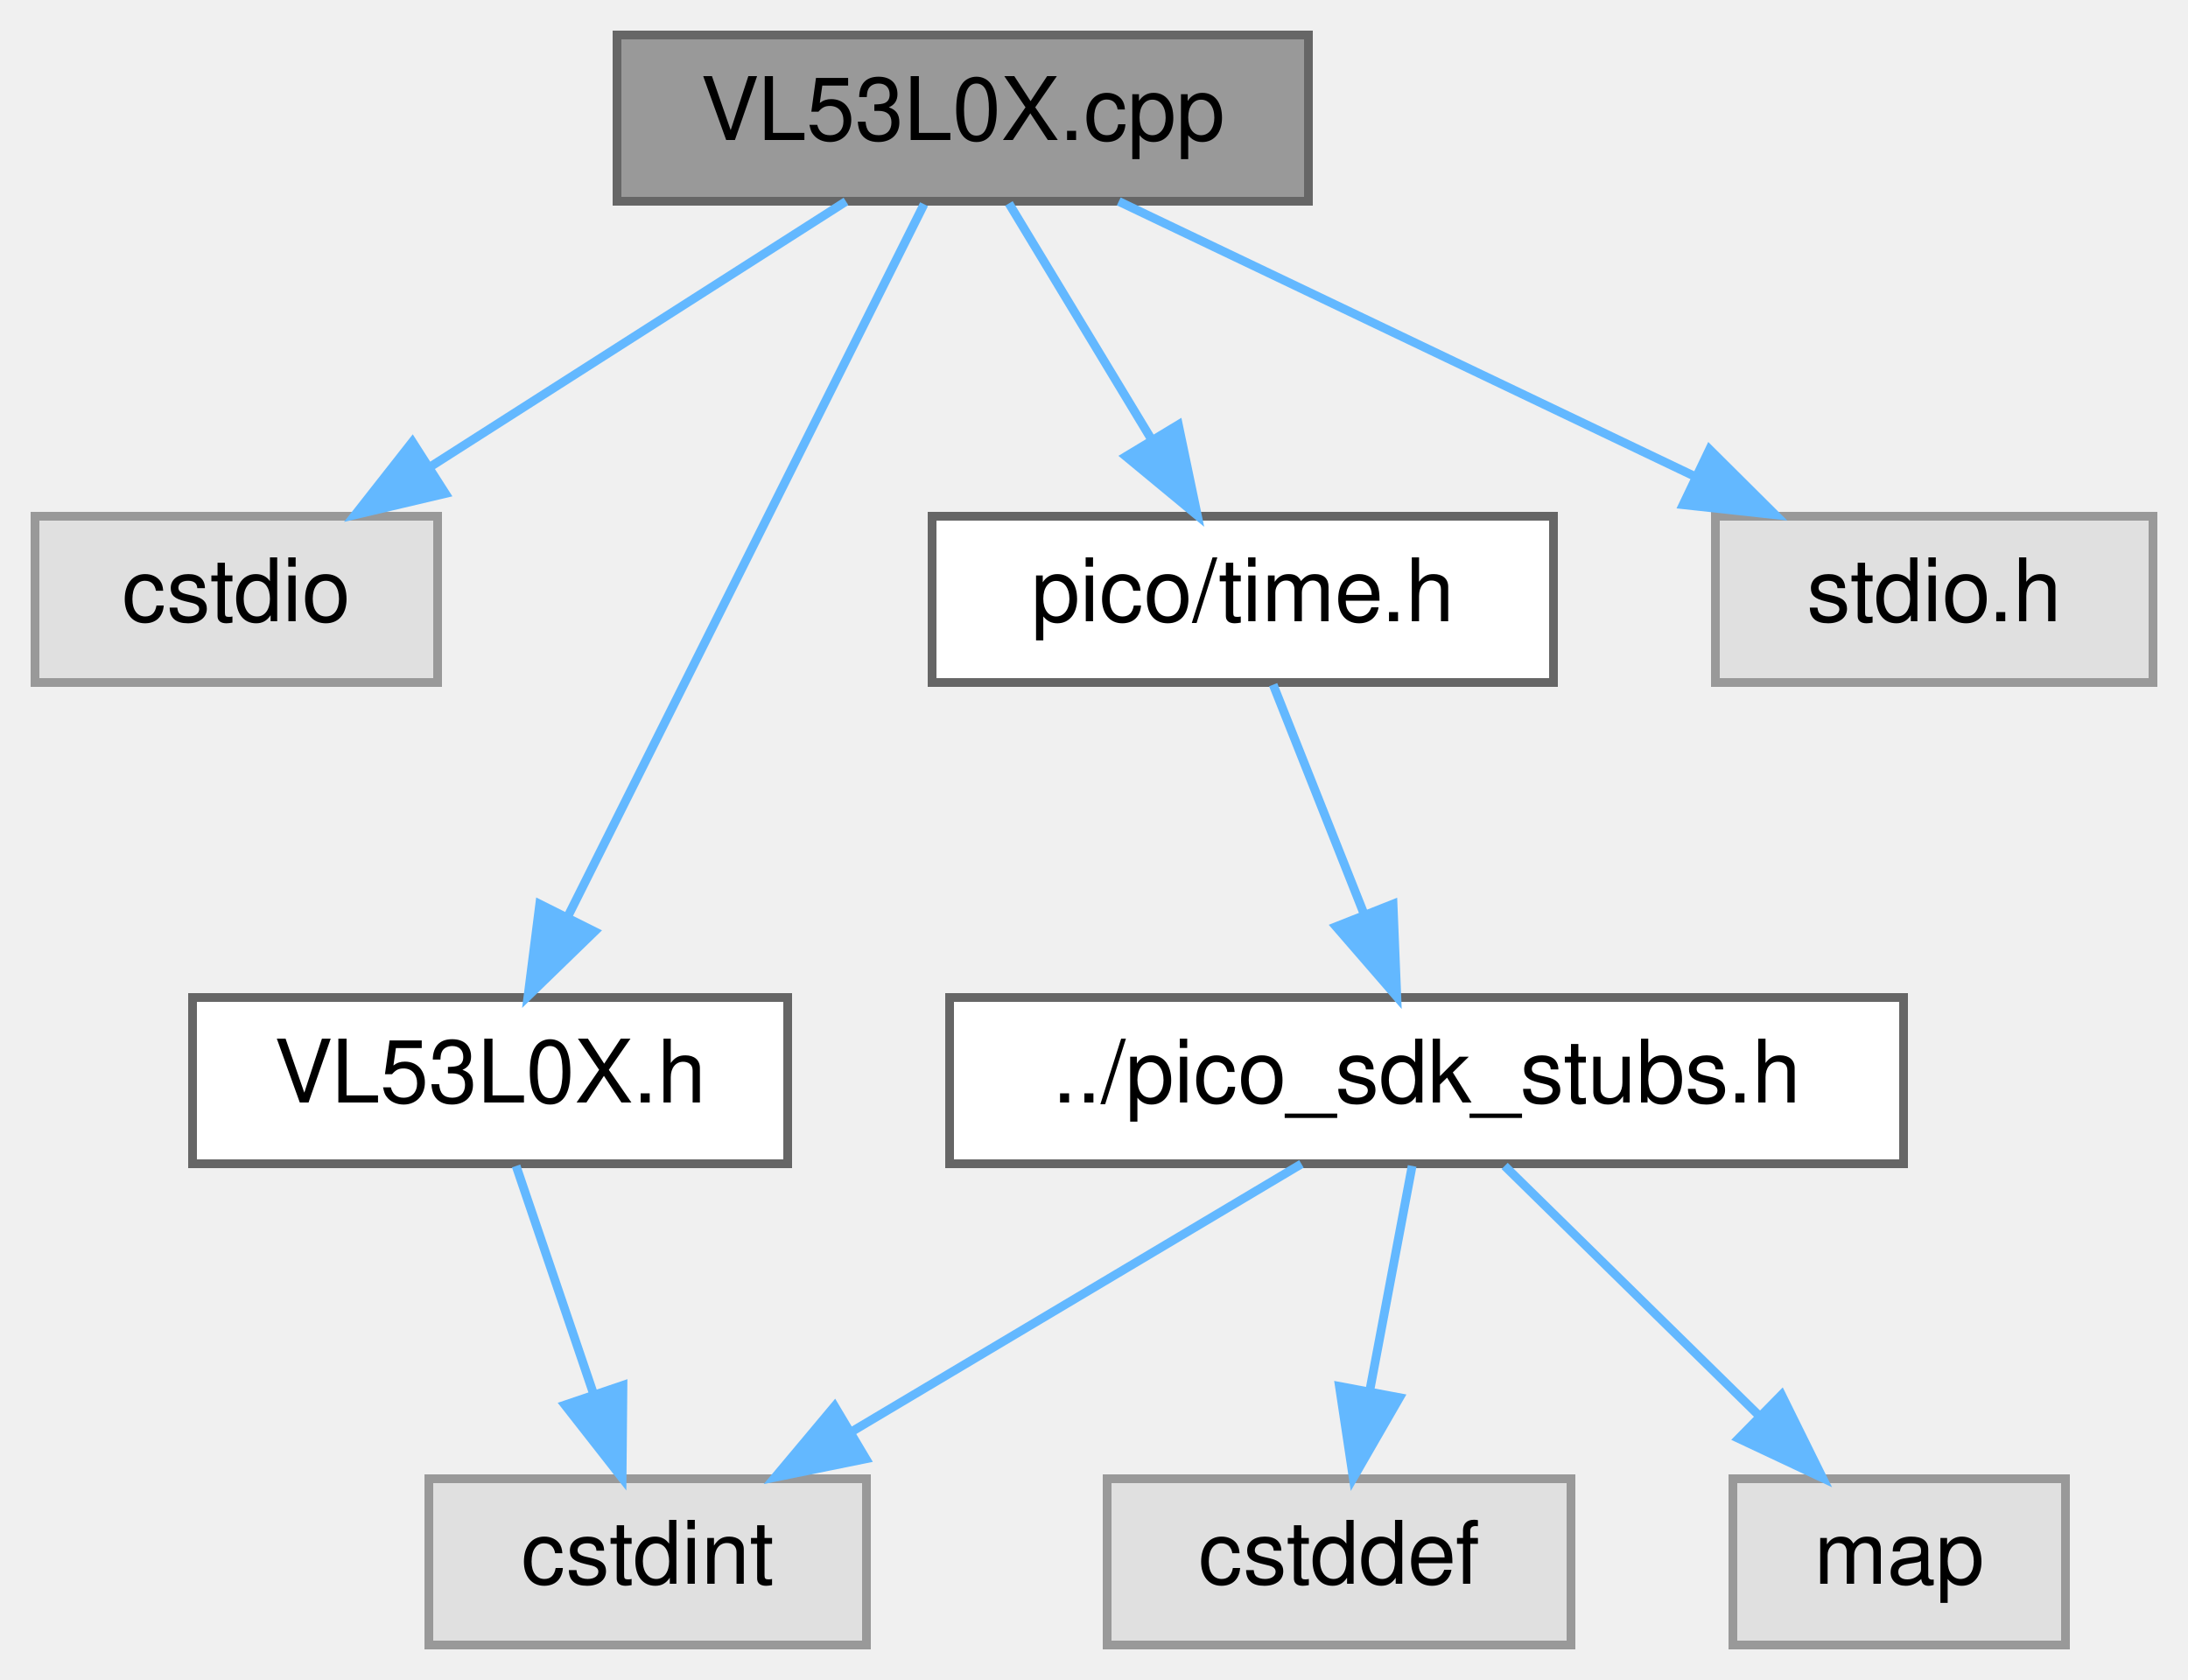
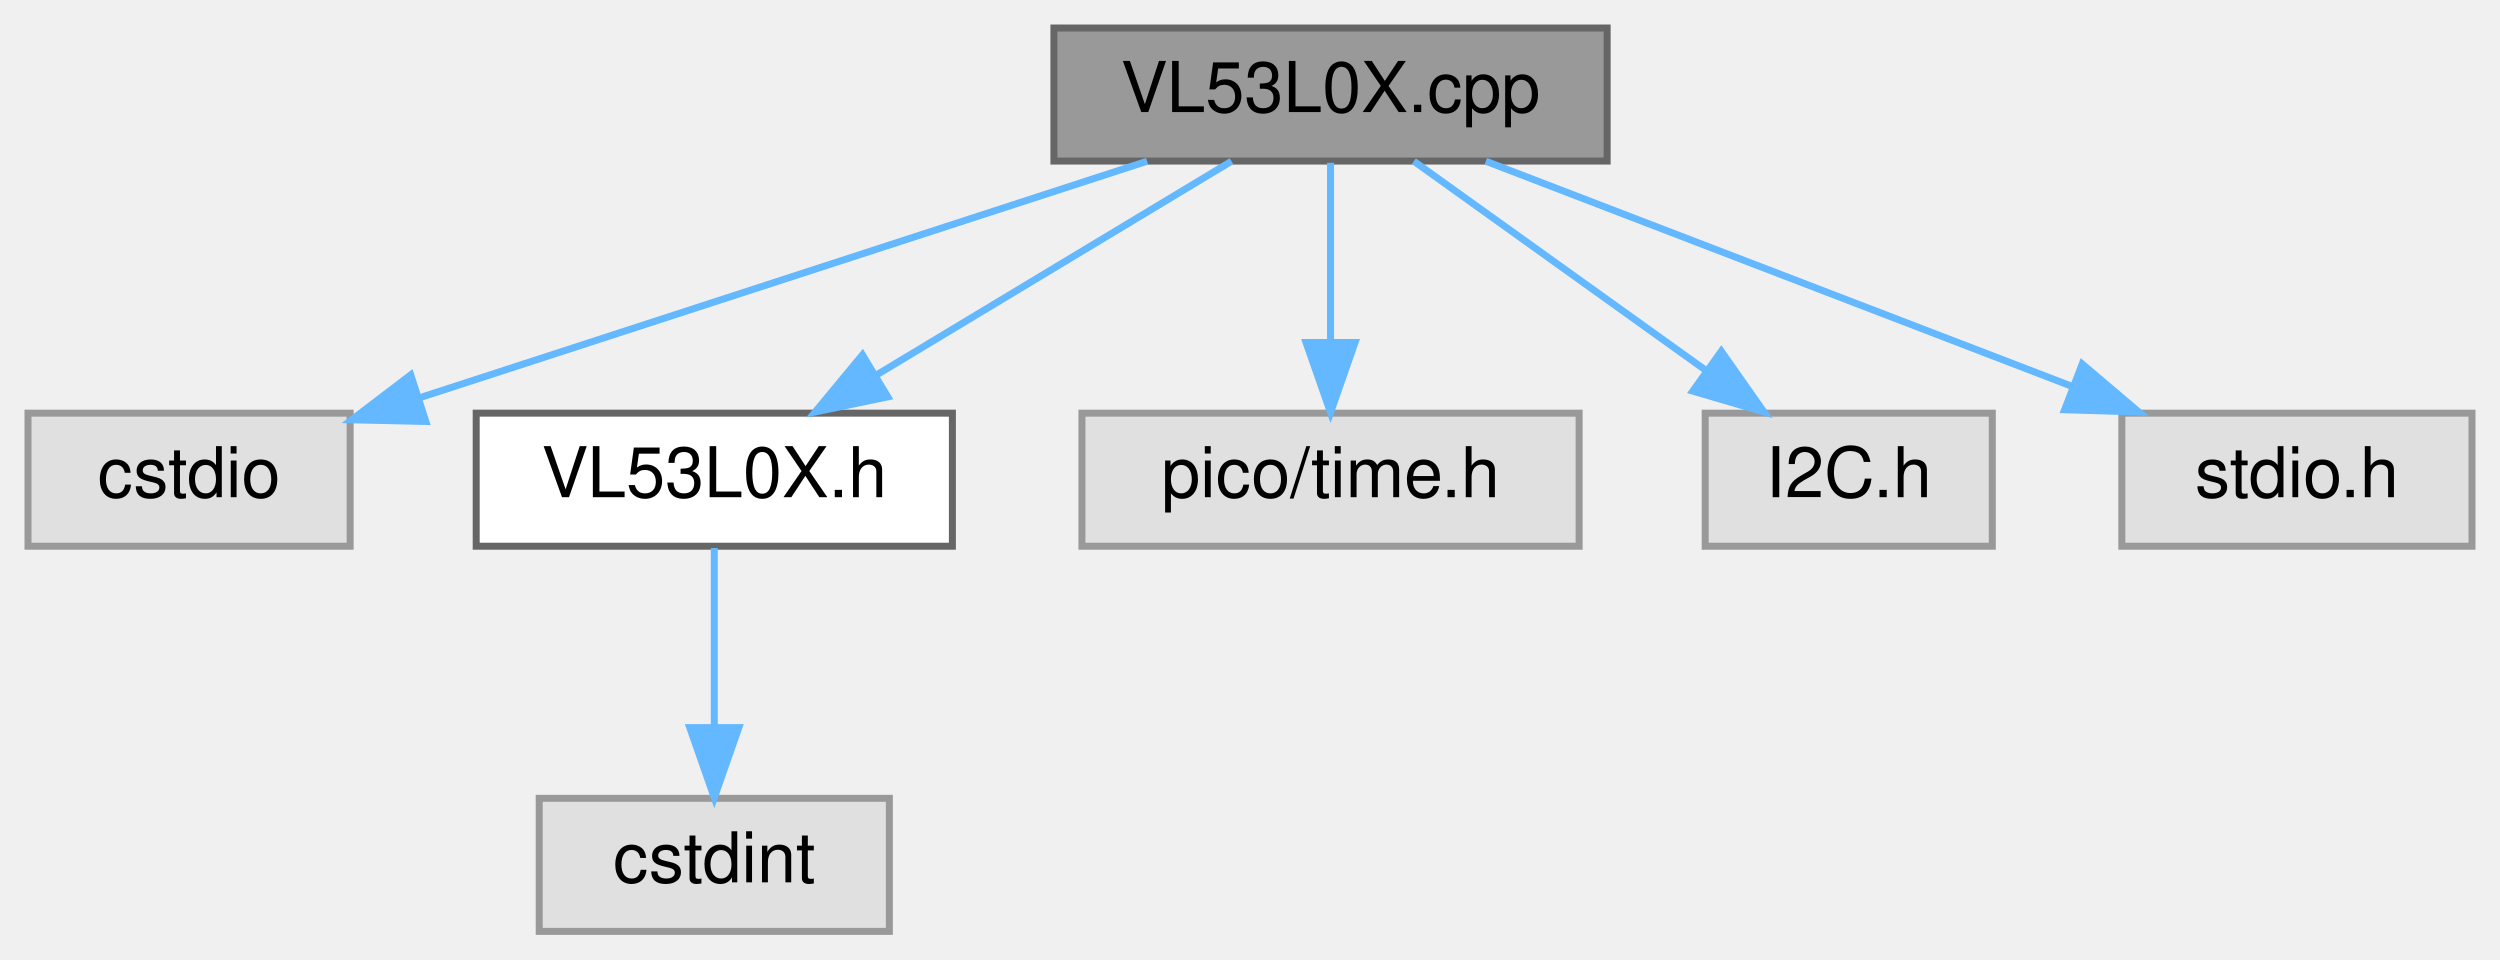
- <svg xmlns="http://www.w3.org/2000/svg" xmlns:xlink="http://www.w3.org/1999/xlink" width="250pt" height="192pt" viewBox="0.00 0.00 250.00 192.00">
-   <g id="graph0" class="graph" transform="scale(1 1) rotate(0) translate(4 188)">
+ <svg xmlns="http://www.w3.org/2000/svg" xmlns:xlink="http://www.w3.org/1999/xlink" width="357pt" height="137pt" viewBox="0.00 0.00 357.00 137.00">
+   <g id="graph0" class="graph" transform="scale(1 1) rotate(0) translate(4 133)">
    <g id="Node000001" class="node">
      <g id="a_Node000001">
        <a xlink:title="Implementação da classe VL53L0X para RP2040.">
-           <polygon fill="#999999" stroke="#666666" points="145.5,-184 66.5,-184 66.5,-165 145.5,-165 145.5,-184" />
-           <text text-anchor="middle" x="106" y="-172" font-family="Helvetica,sans-Serif" font-size="10.00">VL53L0X.cpp</text>
+           <polygon fill="#999999" stroke="#666666" points="225.5,-129 146.5,-129 146.5,-110 225.5,-110 225.5,-129" />
+           <text text-anchor="middle" x="186" y="-117" font-family="Helvetica,sans-Serif" font-size="10.00">VL53L0X.cpp</text>
        </a>
      </g>
    </g>
    <g id="Node000002" class="node">
      <g id="a_Node000002">
        <a xlink:title=" ">
-           <polygon fill="#e0e0e0" stroke="#999999" points="46,-129 0,-129 0,-110 46,-110 46,-129" />
-           <text text-anchor="middle" x="23" y="-117" font-family="Helvetica,sans-Serif" font-size="10.00">cstdio</text>
+           <polygon fill="#e0e0e0" stroke="#999999" points="46,-74 0,-74 0,-55 46,-55 46,-74" />
+           <text text-anchor="middle" x="23" y="-62" font-family="Helvetica,sans-Serif" font-size="10.00">cstdio</text>
        </a>
      </g>
    </g>
    <g id="edge1_Node000001_Node000002" class="edge">
      <g id="a_edge1_Node000001_Node000002">
        <a xlink:title=" ">
-           <path fill="none" stroke="#63b8ff" d="M92.66,-164.98C79.91,-156.84 60.45,-144.41 45.33,-134.76" />
-           <polygon fill="#63b8ff" stroke="#63b8ff" points="46.89,-131.6 36.58,-129.17 43.12,-137.5 46.89,-131.6" />
+           <path fill="none" stroke="#63b8ff" d="M159.81,-109.98C131.59,-100.81 86.63,-86.19 56.01,-76.23" />
+           <polygon fill="#63b8ff" stroke="#63b8ff" points="56.81,-72.81 46.22,-73.05 54.65,-79.47 56.81,-72.81" />
        </a>
      </g>
    </g>
    <g id="Node000003" class="node">
      <g id="a_Node000003">
        <a xlink:href="VL53L0X_8h.html" target="_top" xlink:title="Interface C++ para o sensor de distância VL53L0X (Time-of-Flight) no RP2040.">
-           <polygon fill="white" stroke="#666666" points="86,-74 18,-74 18,-55 86,-55 86,-74" />
-           <text text-anchor="middle" x="52" y="-62" font-family="Helvetica,sans-Serif" font-size="10.00">VL53L0X.h</text>
+           <polygon fill="white" stroke="#666666" points="132,-74 64,-74 64,-55 132,-55 132,-74" />
+           <text text-anchor="middle" x="98" y="-62" font-family="Helvetica,sans-Serif" font-size="10.00">VL53L0X.h</text>
        </a>
      </g>
    </g>
    <g id="edge2_Node000001_Node000003" class="edge">
      <g id="a_edge2_Node000001_Node000003">
        <a xlink:title=" ">
-           <path fill="none" stroke="#63b8ff" d="M101.58,-164.66C92.72,-146.93 72.61,-106.73 60.91,-83.32" />
-           <polygon fill="#63b8ff" stroke="#63b8ff" points="63.93,-81.54 56.33,-74.16 57.67,-84.67 63.93,-81.54" />
+           <path fill="none" stroke="#63b8ff" d="M171.86,-109.98C158.21,-101.77 137.31,-89.18 121.22,-79.49" />
+           <polygon fill="#63b8ff" stroke="#63b8ff" points="122.77,-76.33 112.4,-74.17 119.16,-82.33 122.77,-76.33" />
        </a>
      </g>
    </g>
    <g id="Node000005" class="node">
      <g id="a_Node000005">
-         <a xlink:href="time_8h.html" target="_top" xlink:title=" ">
-           <polygon fill="white" stroke="#666666" points="173.5,-129 102.5,-129 102.5,-110 173.5,-110 173.5,-129" />
-           <text text-anchor="middle" x="138" y="-117" font-family="Helvetica,sans-Serif" font-size="10.00">pico/time.h</text>
+         <a xlink:title=" ">
+           <polygon fill="#e0e0e0" stroke="#999999" points="221.5,-74 150.5,-74 150.5,-55 221.5,-55 221.5,-74" />
+           <text text-anchor="middle" x="186" y="-62" font-family="Helvetica,sans-Serif" font-size="10.00">pico/time.h</text>
        </a>
      </g>
    </g>
    <g id="edge4_Node000001_Node000005" class="edge">
      <g id="a_edge4_Node000001_Node000005">
        <a xlink:title=" ">
-           <path fill="none" stroke="#63b8ff" d="M111.28,-164.75C115.71,-157.42 122.16,-146.73 127.62,-137.7" />
-           <polygon fill="#63b8ff" stroke="#63b8ff" points="130.64,-139.46 132.81,-129.09 124.65,-135.84 130.64,-139.46" />
+           <path fill="none" stroke="#63b8ff" d="M186,-109.75C186,-102.8 186,-92.85 186,-84.13" />
+           <polygon fill="#63b8ff" stroke="#63b8ff" points="189.5,-84.09 186,-74.09 182.5,-84.09 189.5,-84.09" />
        </a>
      </g>
    </g>
-     <g id="Node000009" class="node">
-       <g id="a_Node000009">
+     <g id="Node000006" class="node">
+       <g id="a_Node000006">
        <a xlink:title=" ">
-           <polygon fill="#e0e0e0" stroke="#999999" points="242,-129 192,-129 192,-110 242,-110 242,-129" />
-           <text text-anchor="middle" x="217" y="-117" font-family="Helvetica,sans-Serif" font-size="10.00">stdio.h</text>
+           <polygon fill="#e0e0e0" stroke="#999999" points="280.5,-74 239.5,-74 239.5,-55 280.5,-55 280.5,-74" />
+           <text text-anchor="middle" x="260" y="-62" font-family="Helvetica,sans-Serif" font-size="10.00">I2C.h</text>
        </a>
      </g>
    </g>
-     <g id="edge9_Node000001_Node000009" class="edge">
-       <g id="a_edge9_Node000001_Node000009">
+     <g id="edge5_Node000001_Node000006" class="edge">
+       <g id="a_edge5_Node000001_Node000006">
        <a xlink:title=" ">
-           <path fill="none" stroke="#63b8ff" d="M123.83,-164.98C141.61,-156.5 169.15,-143.35 189.68,-133.54" />
-           <polygon fill="#63b8ff" stroke="#63b8ff" points="191.33,-136.64 198.84,-129.17 188.31,-130.32 191.33,-136.64" />
+           <path fill="none" stroke="#63b8ff" d="M197.89,-109.98C209.15,-101.92 226.29,-89.65 239.71,-80.03" />
+           <polygon fill="#63b8ff" stroke="#63b8ff" points="241.8,-82.84 247.89,-74.17 237.73,-77.15 241.8,-82.84" />
+         </a>
+       </g>
+     </g>
+     <g id="Node000007" class="node">
+       <g id="a_Node000007">
+         <a xlink:title=" ">
+           <polygon fill="#e0e0e0" stroke="#999999" points="349,-74 299,-74 299,-55 349,-55 349,-74" />
+           <text text-anchor="middle" x="324" y="-62" font-family="Helvetica,sans-Serif" font-size="10.00">stdio.h</text>
+         </a>
+       </g>
+     </g>
+     <g id="edge6_Node000001_Node000007" class="edge">
+       <g id="a_edge6_Node000001_Node000007">
+         <a xlink:title=" ">
+           <path fill="none" stroke="#63b8ff" d="M208.17,-109.98C230.77,-101.3 266.06,-87.75 291.75,-77.88" />
+           <polygon fill="#63b8ff" stroke="#63b8ff" points="293.34,-81.02 301.42,-74.17 290.83,-74.49 293.34,-81.02" />
        </a>
      </g>
    </g>
    <g id="Node000004" class="node">
      <g id="a_Node000004">
        <a xlink:title=" ">
-           <polygon fill="#e0e0e0" stroke="#999999" points="95,-19 45,-19 45,0 95,0 95,-19" />
-           <text text-anchor="middle" x="70" y="-7" font-family="Helvetica,sans-Serif" font-size="10.00">cstdint</text>
+           <polygon fill="#e0e0e0" stroke="#999999" points="123,-19 73,-19 73,0 123,0 123,-19" />
+           <text text-anchor="middle" x="98" y="-7" font-family="Helvetica,sans-Serif" font-size="10.00">cstdint</text>
        </a>
      </g>
    </g>
    <g id="edge3_Node000003_Node000004" class="edge">
      <g id="a_edge3_Node000003_Node000004">
        <a xlink:title=" ">
-           <path fill="none" stroke="#63b8ff" d="M54.97,-54.75C57.36,-47.72 60.79,-37.62 63.77,-28.84" />
-           <polygon fill="#63b8ff" stroke="#63b8ff" points="67.18,-29.68 67.08,-19.09 60.55,-27.43 67.18,-29.68" />
-         </a>
-       </g>
-     </g>
-     <g id="Node000006" class="node">
-       <g id="a_Node000006">
-         <a xlink:href="pico__sdk__stubs_8h.html" target="_top" xlink:title=" ">
-           <polygon fill="white" stroke="#666666" points="213.5,-74 104.5,-74 104.5,-55 213.5,-55 213.5,-74" />
-           <text text-anchor="middle" x="159" y="-62" font-family="Helvetica,sans-Serif" font-size="10.00">../pico_sdk_stubs.h</text>
-         </a>
-       </g>
-     </g>
-     <g id="edge5_Node000005_Node000006" class="edge">
-       <g id="a_edge5_Node000005_Node000006">
-         <a xlink:title=" ">
-           <path fill="none" stroke="#63b8ff" d="M141.47,-109.75C144.28,-102.65 148.34,-92.4 151.85,-83.56" />
-           <polygon fill="#63b8ff" stroke="#63b8ff" points="155.17,-84.68 155.6,-74.09 148.66,-82.1 155.17,-84.68" />
-         </a>
-       </g>
-     </g>
-     <g id="edge6_Node000006_Node000004" class="edge">
-       <g id="a_edge6_Node000006_Node000004">
-         <a xlink:title=" ">
-           <path fill="none" stroke="#63b8ff" d="M144.7,-54.98C130.9,-46.77 109.76,-34.18 93.49,-24.49" />
-           <polygon fill="#63b8ff" stroke="#63b8ff" points="94.94,-21.28 84.56,-19.17 91.36,-27.29 94.94,-21.28" />
-         </a>
-       </g>
-     </g>
-     <g id="Node000007" class="node">
-       <g id="a_Node000007">
-         <a xlink:title=" ">
-           <polygon fill="#e0e0e0" stroke="#999999" points="175.5,-19 122.5,-19 122.5,0 175.5,0 175.5,-19" />
-           <text text-anchor="middle" x="149" y="-7" font-family="Helvetica,sans-Serif" font-size="10.00">cstddef</text>
-         </a>
-       </g>
-     </g>
-     <g id="edge7_Node000006_Node000007" class="edge">
-       <g id="a_edge7_Node000006_Node000007">
-         <a xlink:title=" ">
-           <path fill="none" stroke="#63b8ff" d="M157.35,-54.75C156.04,-47.8 154.16,-37.85 152.52,-29.13" />
-           <polygon fill="#63b8ff" stroke="#63b8ff" points="155.91,-28.27 150.62,-19.09 149.04,-29.56 155.91,-28.27" />
-         </a>
-       </g>
-     </g>
-     <g id="Node000008" class="node">
-       <g id="a_Node000008">
-         <a xlink:title=" ">
-           <polygon fill="#e0e0e0" stroke="#999999" points="232,-19 194,-19 194,0 232,0 232,-19" />
-           <text text-anchor="middle" x="213" y="-7" font-family="Helvetica,sans-Serif" font-size="10.00">map</text>
-         </a>
-       </g>
-     </g>
-     <g id="edge8_Node000006_Node000008" class="edge">
-       <g id="a_edge8_Node000006_Node000008">
-         <a xlink:title=" ">
-           <path fill="none" stroke="#63b8ff" d="M167.92,-54.75C175.78,-47.03 187.43,-35.6 196.92,-26.28" />
-           <polygon fill="#63b8ff" stroke="#63b8ff" points="199.56,-28.59 204.25,-19.09 194.66,-23.6 199.56,-28.59" />
+           <path fill="none" stroke="#63b8ff" d="M98,-54.75C98,-47.8 98,-37.85 98,-29.13" />
+           <polygon fill="#63b8ff" stroke="#63b8ff" points="101.5,-29.09 98,-19.09 94.5,-29.09 101.5,-29.09" />
        </a>
      </g>
    </g>
  </g>
</svg>
